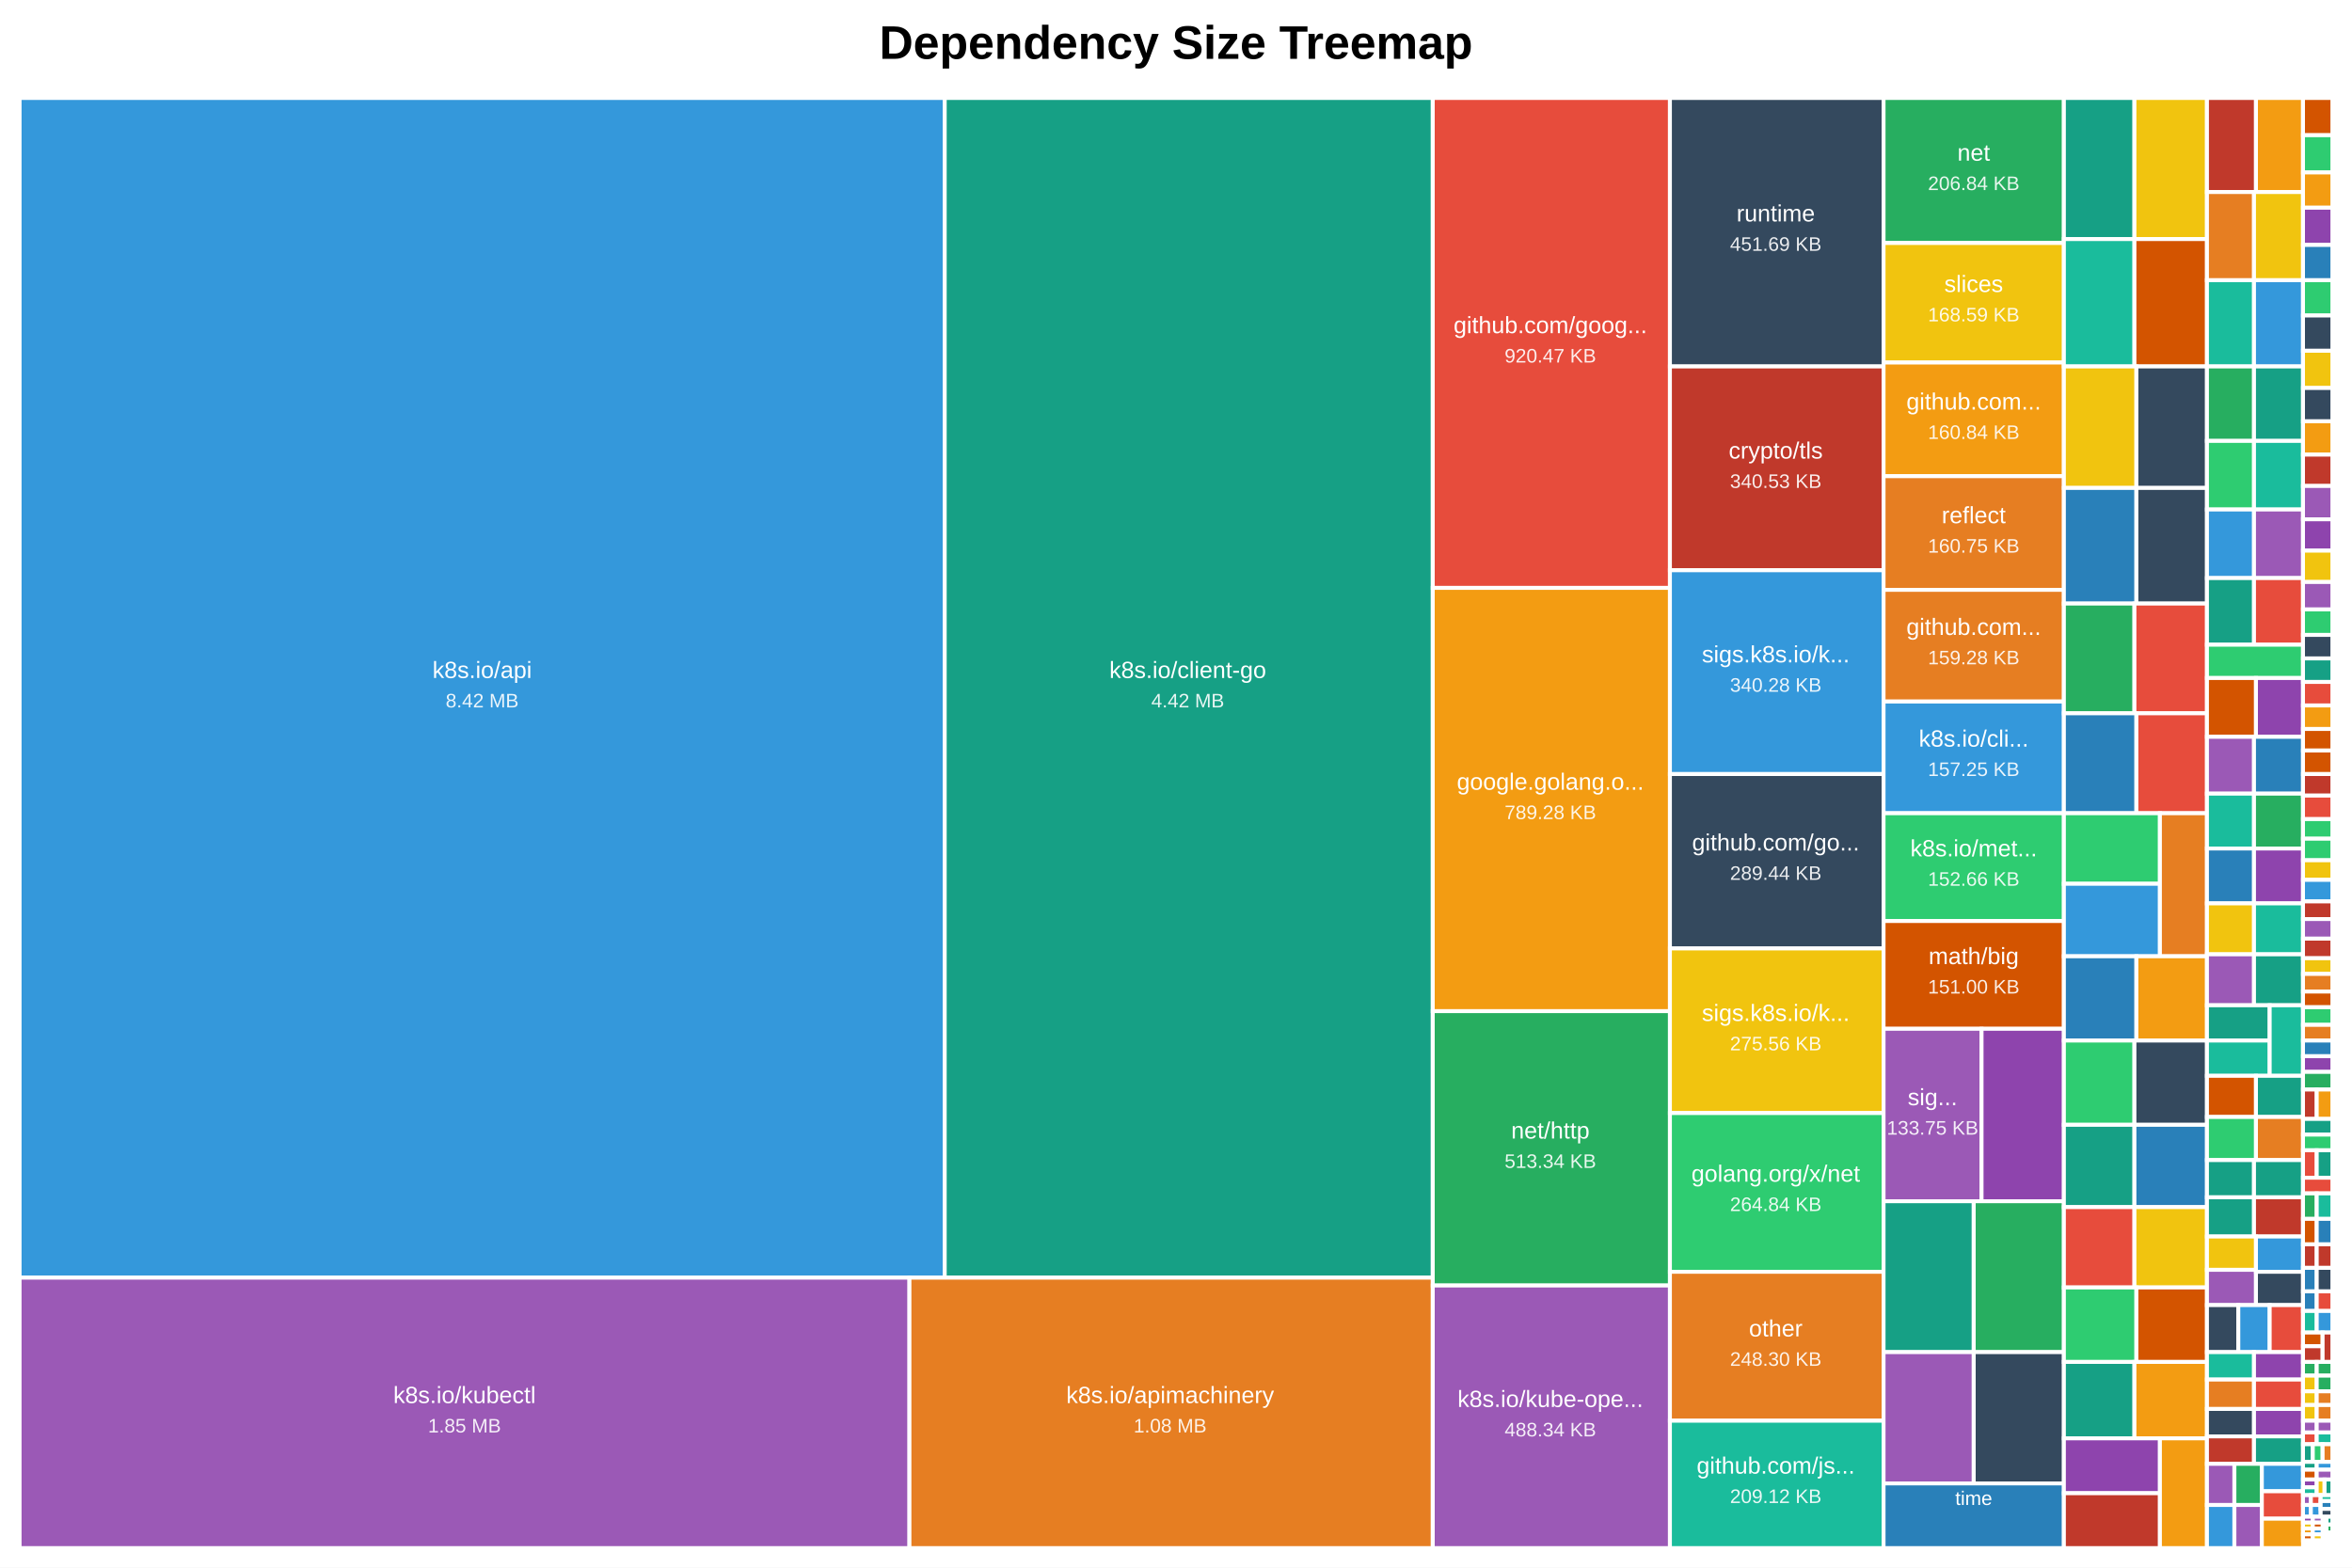
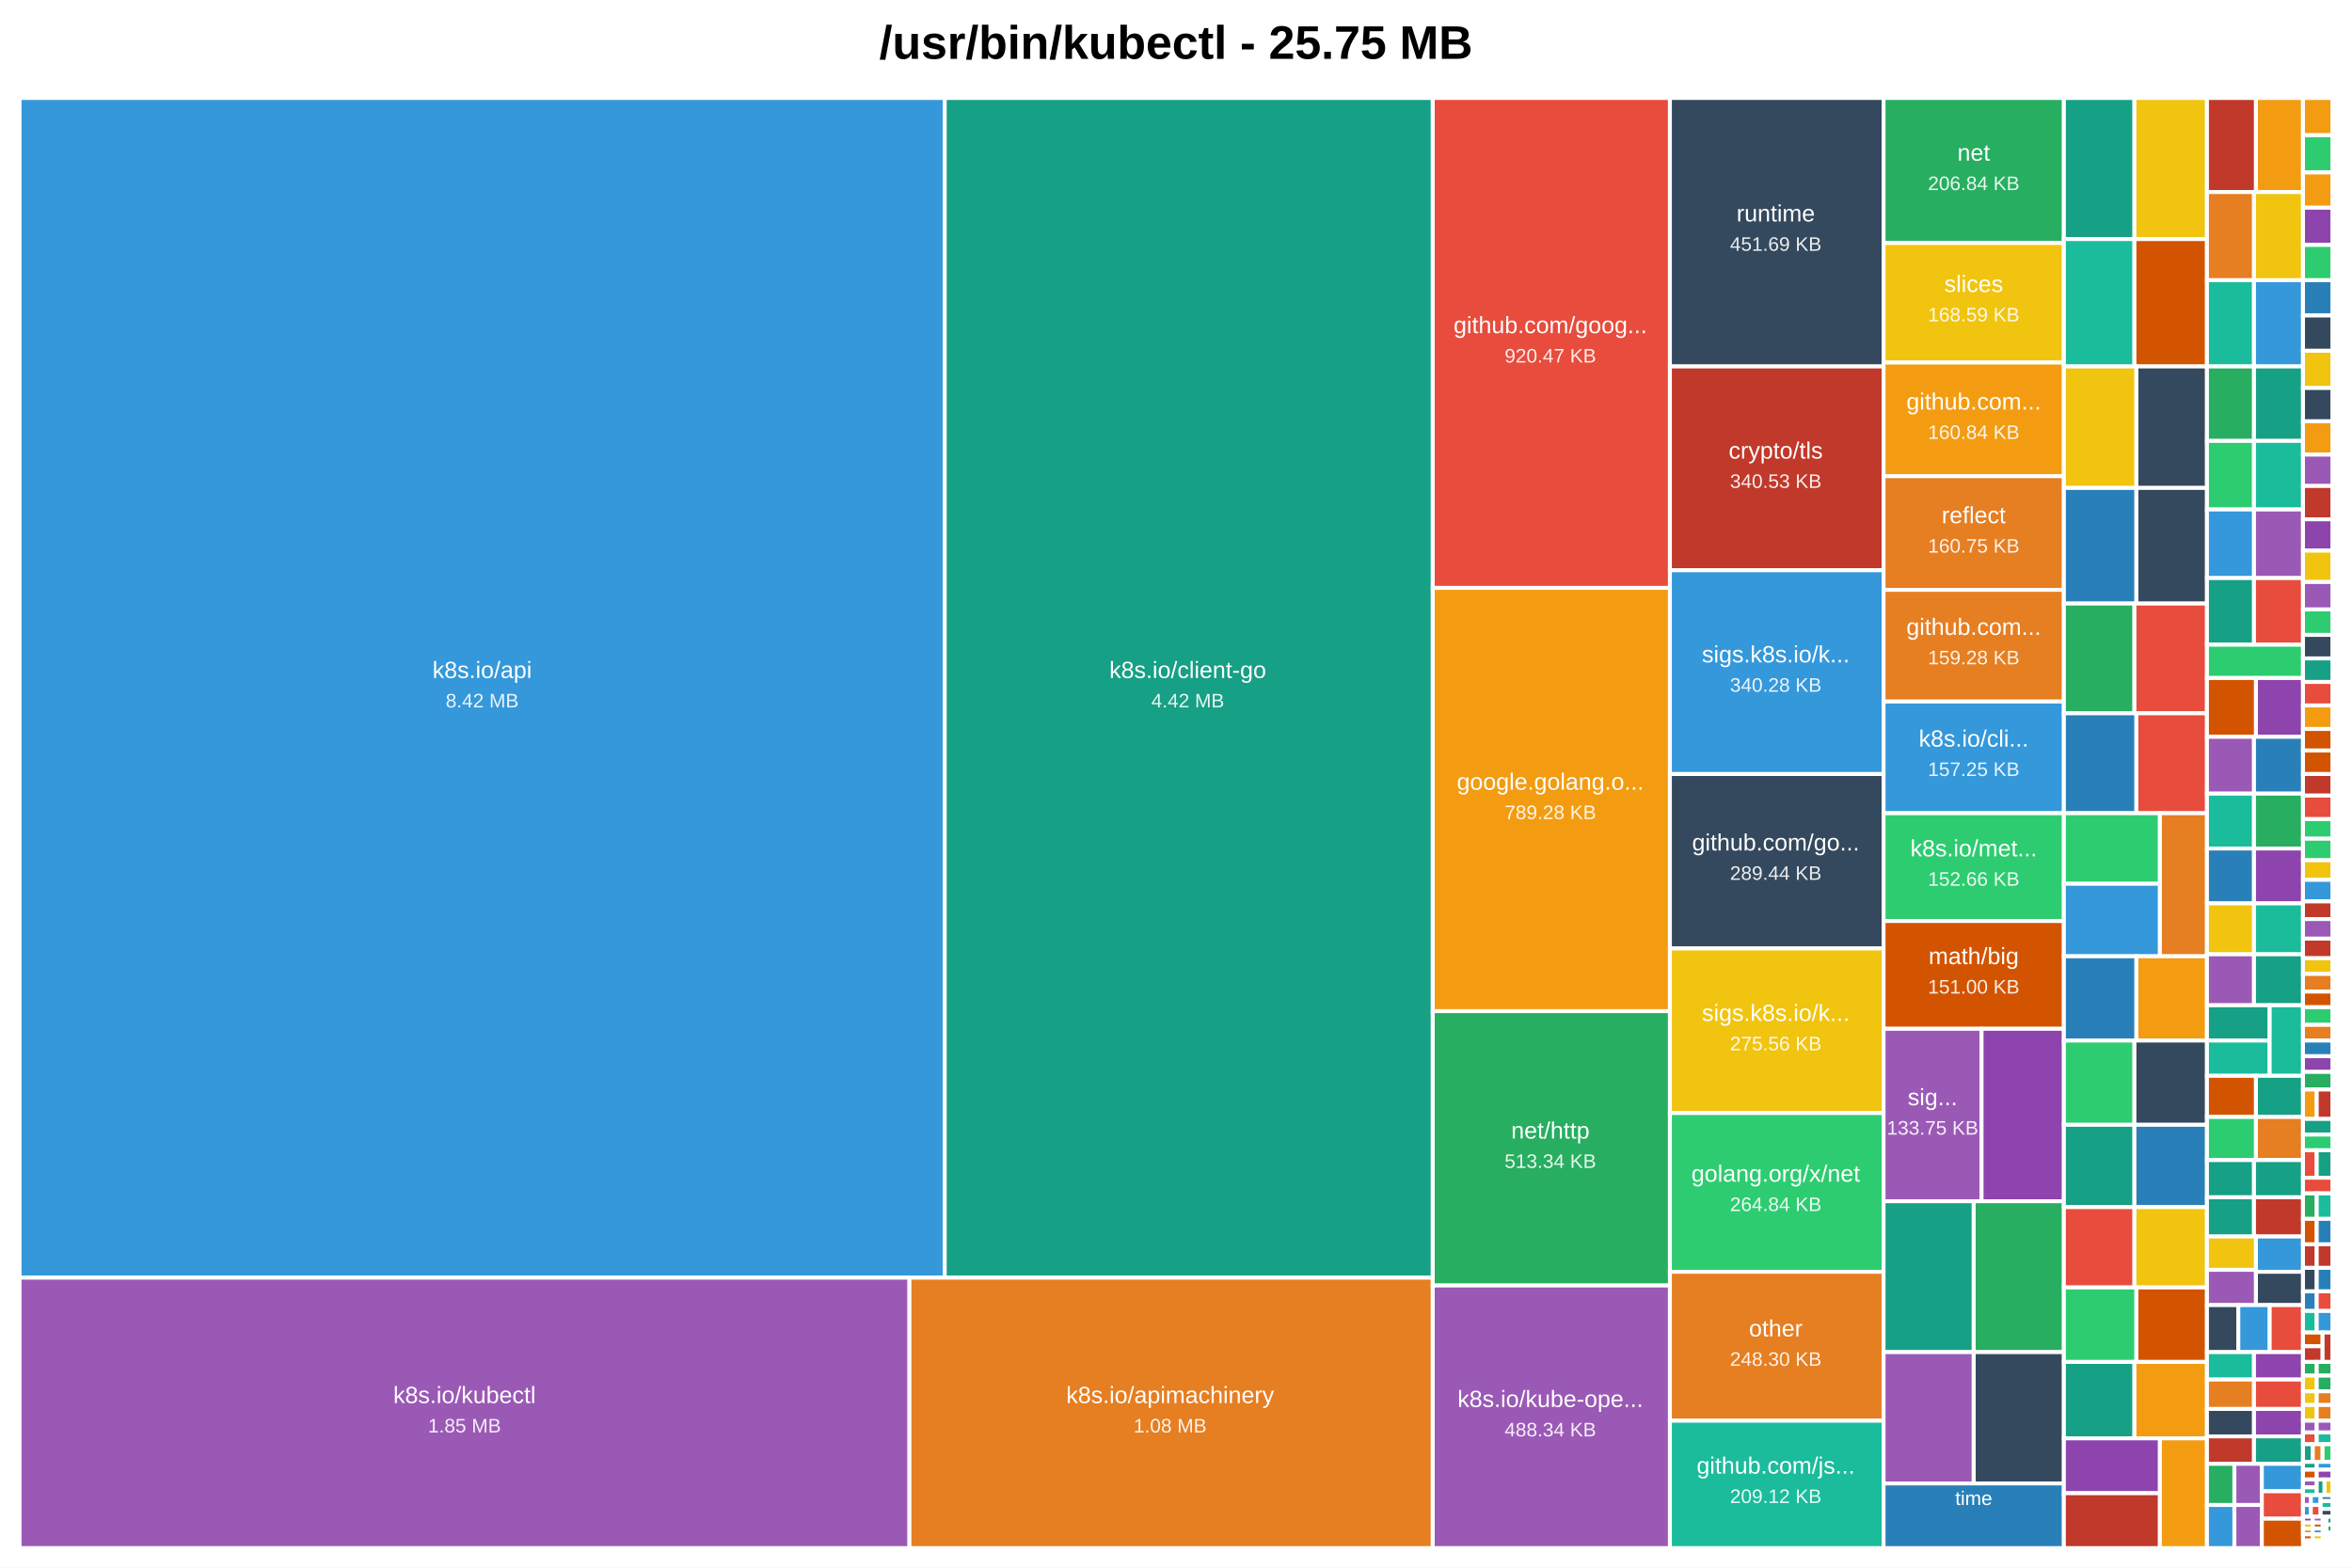
<svg xmlns="http://www.w3.org/2000/svg" width="1200" height="800">
  <rect x="0" y="0" width="1200" height="800" style="fill:white" />
-   <text x="600" y="30" style="text-anchor:middle;font-size:24px;font-family:Arial,sans-serif;font-weight:bold">Dependency Size Treemap</text>
+   <text x="600" y="30" style="text-anchor:middle;font-size:24px;font-family:Arial,sans-serif;font-weight:bold">/usr/bin/kubectl - 25.75 MB</text>
  <rect x="10" y="50" width="472" height="602" style="fill:#3498db;stroke:white;stroke-width:2" />
  <text x="246" y="346" style="text-anchor:middle;font-size:12px;font-family:Arial,sans-serif;fill:white">k8s.io/api</text>
  <text x="246" y="361" style="text-anchor:middle;font-size:10px;font-family:Arial,sans-serif;fill:white;opacity:0.9">8.42 MB</text>
  <rect x="482" y="50" width="249" height="602" style="fill:#16a085;stroke:white;stroke-width:2" />
  <text x="606" y="346" style="text-anchor:middle;font-size:12px;font-family:Arial,sans-serif;fill:white">k8s.io/client-go</text>
  <text x="606" y="361" style="text-anchor:middle;font-size:10px;font-family:Arial,sans-serif;fill:white;opacity:0.9">4.42 MB</text>
  <rect x="10" y="652" width="454" height="138" style="fill:#9b59b6;stroke:white;stroke-width:2" />
  <text x="237" y="716" style="text-anchor:middle;font-size:12px;font-family:Arial,sans-serif;fill:white">k8s.io/kubectl</text>
  <text x="237" y="731" style="text-anchor:middle;font-size:10px;font-family:Arial,sans-serif;fill:white;opacity:0.9">1.85 MB</text>
  <rect x="464" y="652" width="267" height="138" style="fill:#e67e22;stroke:white;stroke-width:2" />
  <text x="597" y="716" style="text-anchor:middle;font-size:12px;font-family:Arial,sans-serif;fill:white">k8s.io/apimachinery</text>
  <text x="597" y="731" style="text-anchor:middle;font-size:10px;font-family:Arial,sans-serif;fill:white;opacity:0.9">1.08 MB</text>
  <rect x="731" y="50" width="121" height="250" style="fill:#e74c3c;stroke:white;stroke-width:2" />
  <text x="791" y="170" style="text-anchor:middle;font-size:12px;font-family:Arial,sans-serif;fill:white">github.com/goog...</text>
  <text x="791" y="185" style="text-anchor:middle;font-size:10px;font-family:Arial,sans-serif;fill:white;opacity:0.9">920.47 KB</text>
  <rect x="731" y="300" width="121" height="216" style="fill:#f39c12;stroke:white;stroke-width:2" />
  <text x="791" y="403" style="text-anchor:middle;font-size:12px;font-family:Arial,sans-serif;fill:white">google.golang.o...</text>
  <text x="791" y="418" style="text-anchor:middle;font-size:10px;font-family:Arial,sans-serif;fill:white;opacity:0.9">789.28 KB</text>
  <rect x="731" y="516" width="121" height="140" style="fill:#27ae60;stroke:white;stroke-width:2" />
  <text x="791" y="581" style="text-anchor:middle;font-size:12px;font-family:Arial,sans-serif;fill:white">net/http</text>
  <text x="791" y="596" style="text-anchor:middle;font-size:10px;font-family:Arial,sans-serif;fill:white;opacity:0.9">513.34 KB</text>
  <rect x="731" y="656" width="121" height="134" style="fill:#9b59b6;stroke:white;stroke-width:2" />
  <text x="791" y="718" style="text-anchor:middle;font-size:12px;font-family:Arial,sans-serif;fill:white">k8s.io/kube-ope...</text>
  <text x="791" y="733" style="text-anchor:middle;font-size:10px;font-family:Arial,sans-serif;fill:white;opacity:0.9">488.34 KB</text>
  <rect x="852" y="50" width="109" height="137" style="fill:#34495e;stroke:white;stroke-width:2" />
  <text x="906" y="113" style="text-anchor:middle;font-size:12px;font-family:Arial,sans-serif;fill:white">runtime</text>
  <text x="906" y="128" style="text-anchor:middle;font-size:10px;font-family:Arial,sans-serif;fill:white;opacity:0.9">451.69 KB</text>
  <rect x="852" y="187" width="109" height="104" style="fill:#c0392b;stroke:white;stroke-width:2" />
  <text x="906" y="234" style="text-anchor:middle;font-size:12px;font-family:Arial,sans-serif;fill:white">crypto/tls</text>
  <text x="906" y="249" style="text-anchor:middle;font-size:10px;font-family:Arial,sans-serif;fill:white;opacity:0.9">340.53 KB</text>
  <rect x="852" y="291" width="109" height="104" style="fill:#3498db;stroke:white;stroke-width:2" />
  <text x="906" y="338" style="text-anchor:middle;font-size:12px;font-family:Arial,sans-serif;fill:white">sigs.k8s.io/k...</text>
  <text x="906" y="353" style="text-anchor:middle;font-size:10px;font-family:Arial,sans-serif;fill:white;opacity:0.9">340.28 KB</text>
  <rect x="852" y="395" width="109" height="89" style="fill:#34495e;stroke:white;stroke-width:2" />
  <text x="906" y="434" style="text-anchor:middle;font-size:12px;font-family:Arial,sans-serif;fill:white">github.com/go...</text>
  <text x="906" y="449" style="text-anchor:middle;font-size:10px;font-family:Arial,sans-serif;fill:white;opacity:0.9">289.44 KB</text>
  <rect x="852" y="484" width="109" height="84" style="fill:#f1c40f;stroke:white;stroke-width:2" />
  <text x="906" y="521" style="text-anchor:middle;font-size:12px;font-family:Arial,sans-serif;fill:white">sigs.k8s.io/k...</text>
  <text x="906" y="536" style="text-anchor:middle;font-size:10px;font-family:Arial,sans-serif;fill:white;opacity:0.9">275.56 KB</text>
  <rect x="852" y="568" width="109" height="81" style="fill:#2ecc71;stroke:white;stroke-width:2" />
  <text x="906" y="603" style="text-anchor:middle;font-size:12px;font-family:Arial,sans-serif;fill:white">golang.org/x/net</text>
  <text x="906" y="618" style="text-anchor:middle;font-size:10px;font-family:Arial,sans-serif;fill:white;opacity:0.9">264.84 KB</text>
  <rect x="852" y="649" width="109" height="76" style="fill:#e67e22;stroke:white;stroke-width:2" />
  <text x="906" y="682" style="text-anchor:middle;font-size:12px;font-family:Arial,sans-serif;fill:white">other</text>
  <text x="906" y="697" style="text-anchor:middle;font-size:10px;font-family:Arial,sans-serif;fill:white;opacity:0.9">248.30 KB</text>
  <rect x="852" y="725" width="109" height="65" style="fill:#1abc9c;stroke:white;stroke-width:2" />
  <text x="906" y="752" style="text-anchor:middle;font-size:12px;font-family:Arial,sans-serif;fill:white">github.com/js...</text>
  <text x="906" y="767" style="text-anchor:middle;font-size:10px;font-family:Arial,sans-serif;fill:white;opacity:0.9">209.12 KB</text>
  <rect x="961" y="50" width="92" height="74" style="fill:#27ae60;stroke:white;stroke-width:2" />
  <text x="1007" y="82" style="text-anchor:middle;font-size:12px;font-family:Arial,sans-serif;fill:white">net</text>
  <text x="1007" y="97" style="text-anchor:middle;font-size:10px;font-family:Arial,sans-serif;fill:white;opacity:0.9">206.84 KB</text>
  <rect x="961" y="124" width="92" height="61" style="fill:#f1c40f;stroke:white;stroke-width:2" />
  <text x="1007" y="149" style="text-anchor:middle;font-size:12px;font-family:Arial,sans-serif;fill:white">slices</text>
  <text x="1007" y="164" style="text-anchor:middle;font-size:10px;font-family:Arial,sans-serif;fill:white;opacity:0.9">168.59 KB</text>
  <rect x="961" y="185" width="92" height="58" style="fill:#f39c12;stroke:white;stroke-width:2" />
  <text x="1007" y="209" style="text-anchor:middle;font-size:12px;font-family:Arial,sans-serif;fill:white">github.com...</text>
  <text x="1007" y="224" style="text-anchor:middle;font-size:10px;font-family:Arial,sans-serif;fill:white;opacity:0.9">160.84 KB</text>
  <rect x="961" y="243" width="92" height="58" style="fill:#e67e22;stroke:white;stroke-width:2" />
  <text x="1007" y="267" style="text-anchor:middle;font-size:12px;font-family:Arial,sans-serif;fill:white">reflect</text>
  <text x="1007" y="282" style="text-anchor:middle;font-size:10px;font-family:Arial,sans-serif;fill:white;opacity:0.9">160.75 KB</text>
  <rect x="961" y="301" width="92" height="57" style="fill:#e67e22;stroke:white;stroke-width:2" />
  <text x="1007" y="324" style="text-anchor:middle;font-size:12px;font-family:Arial,sans-serif;fill:white">github.com...</text>
  <text x="1007" y="339" style="text-anchor:middle;font-size:10px;font-family:Arial,sans-serif;fill:white;opacity:0.9">159.28 KB</text>
  <rect x="961" y="358" width="92" height="57" style="fill:#3498db;stroke:white;stroke-width:2" />
  <text x="1007" y="381" style="text-anchor:middle;font-size:12px;font-family:Arial,sans-serif;fill:white">k8s.io/cli...</text>
  <text x="1007" y="396" style="text-anchor:middle;font-size:10px;font-family:Arial,sans-serif;fill:white;opacity:0.9">157.25 KB</text>
  <rect x="961" y="415" width="92" height="55" style="fill:#2ecc71;stroke:white;stroke-width:2" />
  <text x="1007" y="437" style="text-anchor:middle;font-size:12px;font-family:Arial,sans-serif;fill:white">k8s.io/met...</text>
  <text x="1007" y="452" style="text-anchor:middle;font-size:10px;font-family:Arial,sans-serif;fill:white;opacity:0.9">152.66 KB</text>
  <rect x="961" y="470" width="92" height="55" style="fill:#d35400;stroke:white;stroke-width:2" />
  <text x="1007" y="492" style="text-anchor:middle;font-size:12px;font-family:Arial,sans-serif;fill:white">math/big</text>
  <text x="1007" y="507" style="text-anchor:middle;font-size:10px;font-family:Arial,sans-serif;fill:white;opacity:0.9">151.00 KB</text>
  <rect x="961" y="525" width="50" height="88" style="fill:#9b59b6;stroke:white;stroke-width:2" />
  <text x="986" y="564" style="text-anchor:middle;font-size:12px;font-family:Arial,sans-serif;fill:white">sig...</text>
  <text x="986" y="579" style="text-anchor:middle;font-size:10px;font-family:Arial,sans-serif;fill:white;opacity:0.9">133.75 KB</text>
  <rect x="1011" y="525" width="42" height="88" style="fill:#8e44ad;stroke:white;stroke-width:2" />
  <rect x="961" y="613" width="46" height="77" style="fill:#16a085;stroke:white;stroke-width:2" />
  <rect x="1007" y="613" width="46" height="77" style="fill:#27ae60;stroke:white;stroke-width:2" />
  <rect x="961" y="690" width="46" height="67" style="fill:#9b59b6;stroke:white;stroke-width:2" />
  <rect x="1007" y="690" width="46" height="67" style="fill:#34495e;stroke:white;stroke-width:2" />
  <rect x="961" y="757" width="92" height="33" style="fill:#2980b9;stroke:white;stroke-width:2" />
  <text x="1007" y="768" style="text-anchor:middle;font-size:10px;font-family:Arial,sans-serif;fill:white">time</text>
  <rect x="1053" y="50" width="36" height="72" style="fill:#16a085;stroke:white;stroke-width:2" />
  <rect x="1089" y="50" width="37" height="72" style="fill:#f1c40f;stroke:white;stroke-width:2" />
  <rect x="1053" y="122" width="36" height="65" style="fill:#1abc9c;stroke:white;stroke-width:2" />
  <rect x="1089" y="122" width="37" height="65" style="fill:#d35400;stroke:white;stroke-width:2" />
  <rect x="1053" y="187" width="37" height="62" style="fill:#f1c40f;stroke:white;stroke-width:2" />
  <rect x="1090" y="187" width="36" height="62" style="fill:#34495e;stroke:white;stroke-width:2" />
  <rect x="1053" y="249" width="37" height="59" style="fill:#2980b9;stroke:white;stroke-width:2" />
  <rect x="1090" y="249" width="36" height="59" style="fill:#34495e;stroke:white;stroke-width:2" />
  <rect x="1053" y="308" width="36" height="56" style="fill:#27ae60;stroke:white;stroke-width:2" />
  <rect x="1089" y="308" width="37" height="56" style="fill:#e74c3c;stroke:white;stroke-width:2" />
  <rect x="1053" y="364" width="37" height="51" style="fill:#2980b9;stroke:white;stroke-width:2" />
  <rect x="1090" y="364" width="36" height="51" style="fill:#e74c3c;stroke:white;stroke-width:2" />
  <rect x="1053" y="415" width="49" height="36" style="fill:#2ecc71;stroke:white;stroke-width:2" />
  <rect x="1053" y="451" width="49" height="37" style="fill:#3498db;stroke:white;stroke-width:2" />
  <rect x="1102" y="415" width="24" height="73" style="fill:#e67e22;stroke:white;stroke-width:2" />
  <rect x="1053" y="488" width="37" height="43" style="fill:#2980b9;stroke:white;stroke-width:2" />
  <rect x="1090" y="488" width="36" height="43" style="fill:#f39c12;stroke:white;stroke-width:2" />
  <rect x="1053" y="531" width="36" height="43" style="fill:#2ecc71;stroke:white;stroke-width:2" />
  <rect x="1089" y="531" width="37" height="43" style="fill:#34495e;stroke:white;stroke-width:2" />
  <rect x="1053" y="574" width="36" height="42" style="fill:#16a085;stroke:white;stroke-width:2" />
  <rect x="1089" y="574" width="37" height="42" style="fill:#2980b9;stroke:white;stroke-width:2" />
  <rect x="1053" y="616" width="36" height="41" style="fill:#e74c3c;stroke:white;stroke-width:2" />
  <rect x="1089" y="616" width="37" height="41" style="fill:#f1c40f;stroke:white;stroke-width:2" />
  <rect x="1053" y="657" width="37" height="38" style="fill:#2ecc71;stroke:white;stroke-width:2" />
  <rect x="1090" y="657" width="36" height="38" style="fill:#d35400;stroke:white;stroke-width:2" />
  <rect x="1053" y="695" width="36" height="39" style="fill:#16a085;stroke:white;stroke-width:2" />
  <rect x="1089" y="695" width="37" height="39" style="fill:#f39c12;stroke:white;stroke-width:2" />
  <rect x="1053" y="734" width="49" height="28" style="fill:#8e44ad;stroke:white;stroke-width:2" />
  <rect x="1053" y="762" width="49" height="28" style="fill:#c0392b;stroke:white;stroke-width:2" />
  <rect x="1102" y="734" width="24" height="56" style="fill:#f39c12;stroke:white;stroke-width:2" />
  <rect x="1126" y="50" width="25" height="48" style="fill:#c0392b;stroke:white;stroke-width:2" />
  <rect x="1151" y="50" width="24" height="48" style="fill:#f39c12;stroke:white;stroke-width:2" />
  <rect x="1126" y="98" width="24" height="45" style="fill:#e67e22;stroke:white;stroke-width:2" />
  <rect x="1150" y="98" width="25" height="45" style="fill:#f1c40f;stroke:white;stroke-width:2" />
  <rect x="1126" y="143" width="24" height="44" style="fill:#1abc9c;stroke:white;stroke-width:2" />
  <rect x="1150" y="143" width="25" height="44" style="fill:#3498db;stroke:white;stroke-width:2" />
  <rect x="1126" y="187" width="24" height="38" style="fill:#27ae60;stroke:white;stroke-width:2" />
  <rect x="1150" y="187" width="25" height="38" style="fill:#16a085;stroke:white;stroke-width:2" />
  <rect x="1126" y="225" width="24" height="35" style="fill:#2ecc71;stroke:white;stroke-width:2" />
  <rect x="1150" y="225" width="25" height="35" style="fill:#1abc9c;stroke:white;stroke-width:2" />
  <rect x="1126" y="260" width="24" height="35" style="fill:#3498db;stroke:white;stroke-width:2" />
  <rect x="1150" y="260" width="25" height="35" style="fill:#9b59b6;stroke:white;stroke-width:2" />
  <rect x="1126" y="295" width="24" height="34" style="fill:#16a085;stroke:white;stroke-width:2" />
  <rect x="1150" y="295" width="25" height="34" style="fill:#e74c3c;stroke:white;stroke-width:2" />
  <rect x="1126" y="329" width="49" height="17" style="fill:#2ecc71;stroke:white;stroke-width:2" />
  <rect x="1126" y="346" width="25" height="30" style="fill:#d35400;stroke:white;stroke-width:2" />
  <rect x="1151" y="346" width="24" height="30" style="fill:#8e44ad;stroke:white;stroke-width:2" />
  <rect x="1126" y="376" width="24" height="29" style="fill:#9b59b6;stroke:white;stroke-width:2" />
  <rect x="1150" y="376" width="25" height="29" style="fill:#2980b9;stroke:white;stroke-width:2" />
  <rect x="1126" y="405" width="24" height="28" style="fill:#1abc9c;stroke:white;stroke-width:2" />
  <rect x="1150" y="405" width="25" height="28" style="fill:#27ae60;stroke:white;stroke-width:2" />
  <rect x="1126" y="433" width="24" height="28" style="fill:#2980b9;stroke:white;stroke-width:2" />
  <rect x="1150" y="433" width="25" height="28" style="fill:#8e44ad;stroke:white;stroke-width:2" />
  <rect x="1126" y="461" width="24" height="26" style="fill:#f1c40f;stroke:white;stroke-width:2" />
  <rect x="1150" y="461" width="25" height="26" style="fill:#1abc9c;stroke:white;stroke-width:2" />
  <rect x="1126" y="487" width="24" height="26" style="fill:#9b59b6;stroke:white;stroke-width:2" />
  <rect x="1150" y="487" width="25" height="26" style="fill:#16a085;stroke:white;stroke-width:2" />
  <rect x="1126" y="513" width="32" height="18" style="fill:#16a085;stroke:white;stroke-width:2" />
  <rect x="1126" y="531" width="32" height="18" style="fill:#1abc9c;stroke:white;stroke-width:2" />
  <rect x="1158" y="513" width="17" height="36" style="fill:#1abc9c;stroke:white;stroke-width:2" />
  <rect x="1126" y="549" width="25" height="21" style="fill:#d35400;stroke:white;stroke-width:2" />
  <rect x="1126" y="570" width="25" height="22" style="fill:#2ecc71;stroke:white;stroke-width:2" />
  <rect x="1151" y="549" width="24" height="21" style="fill:#16a085;stroke:white;stroke-width:2" />
  <rect x="1151" y="570" width="24" height="22" style="fill:#e67e22;stroke:white;stroke-width:2" />
  <rect x="1126" y="592" width="24" height="19" style="fill:#16a085;stroke:white;stroke-width:2" />
  <rect x="1126" y="611" width="24" height="20" style="fill:#16a085;stroke:white;stroke-width:2" />
  <rect x="1150" y="592" width="25" height="19" style="fill:#16a085;stroke:white;stroke-width:2" />
  <rect x="1150" y="611" width="25" height="20" style="fill:#c0392b;stroke:white;stroke-width:2" />
  <rect x="1126" y="631" width="25" height="17" style="fill:#f1c40f;stroke:white;stroke-width:2" />
  <rect x="1126" y="648" width="25" height="18" style="fill:#9b59b6;stroke:white;stroke-width:2" />
  <rect x="1151" y="631" width="24" height="18" style="fill:#3498db;stroke:white;stroke-width:2" />
  <rect x="1151" y="649" width="24" height="17" style="fill:#34495e;stroke:white;stroke-width:2" />
  <rect x="1126" y="666" width="16" height="24" style="fill:#34495e;stroke:white;stroke-width:2" />
  <rect x="1142" y="666" width="16" height="24" style="fill:#3498db;stroke:white;stroke-width:2" />
  <rect x="1158" y="666" width="17" height="24" style="fill:#e74c3c;stroke:white;stroke-width:2" />
  <rect x="1126" y="690" width="24" height="14" style="fill:#1abc9c;stroke:white;stroke-width:2" />
  <rect x="1126" y="704" width="24" height="15" style="fill:#e67e22;stroke:white;stroke-width:2" />
  <rect x="1150" y="690" width="25" height="14" style="fill:#8e44ad;stroke:white;stroke-width:2" />
  <rect x="1150" y="704" width="25" height="15" style="fill:#e74c3c;stroke:white;stroke-width:2" />
  <rect x="1126" y="719" width="24" height="14" style="fill:#34495e;stroke:white;stroke-width:2" />
  <rect x="1126" y="733" width="24" height="14" style="fill:#c0392b;stroke:white;stroke-width:2" />
  <rect x="1150" y="719" width="25" height="14" style="fill:#8e44ad;stroke:white;stroke-width:2" />
  <rect x="1150" y="733" width="25" height="14" style="fill:#16a085;stroke:white;stroke-width:2" />
-   <rect x="1126" y="747" width="14" height="21" style="fill:#9b59b6;stroke:white;stroke-width:2" />
-   <rect x="1140" y="747" width="14" height="21" style="fill:#27ae60;stroke:white;stroke-width:2" />
+   <rect x="1126" y="747" width="14" height="21" style="fill:#27ae60;stroke:white;stroke-width:2" />
+   <rect x="1140" y="747" width="14" height="21" style="fill:#9b59b6;stroke:white;stroke-width:2" />
  <rect x="1126" y="768" width="14" height="22" style="fill:#3498db;stroke:white;stroke-width:2" />
  <rect x="1140" y="768" width="14" height="22" style="fill:#9b59b6;stroke:white;stroke-width:2" />
  <rect x="1154" y="747" width="21" height="14" style="fill:#3498db;stroke:white;stroke-width:2" />
  <rect x="1154" y="761" width="21" height="14" style="fill:#e74c3c;stroke:white;stroke-width:2" />
-   <rect x="1154" y="775" width="21" height="15" style="fill:#f39c12;stroke:white;stroke-width:2" />
-   <rect x="1175" y="50" width="15" height="19" style="fill:#d35400;stroke:white;stroke-width:2" />
+   <rect x="1154" y="775" width="21" height="15" style="fill:#d35400;stroke:white;stroke-width:2" />
+   <rect x="1175" y="50" width="15" height="19" style="fill:#f39c12;stroke:white;stroke-width:2" />
  <rect x="1175" y="69" width="15" height="19" style="fill:#2ecc71;stroke:white;stroke-width:2" />
  <rect x="1175" y="88" width="15" height="18" style="fill:#f39c12;stroke:white;stroke-width:2" />
  <rect x="1175" y="106" width="15" height="19" style="fill:#8e44ad;stroke:white;stroke-width:2" />
-   <rect x="1175" y="125" width="15" height="18" style="fill:#2980b9;stroke:white;stroke-width:2" />
-   <rect x="1175" y="143" width="15" height="18" style="fill:#2ecc71;stroke:white;stroke-width:2" />
+   <rect x="1175" y="125" width="15" height="18" style="fill:#2ecc71;stroke:white;stroke-width:2" />
+   <rect x="1175" y="143" width="15" height="18" style="fill:#2980b9;stroke:white;stroke-width:2" />
  <rect x="1175" y="161" width="15" height="18" style="fill:#34495e;stroke:white;stroke-width:2" />
  <rect x="1175" y="179" width="15" height="19" style="fill:#f1c40f;stroke:white;stroke-width:2" />
  <rect x="1175" y="198" width="15" height="17" style="fill:#34495e;stroke:white;stroke-width:2" />
  <rect x="1175" y="215" width="15" height="17" style="fill:#f39c12;stroke:white;stroke-width:2" />
-   <rect x="1175" y="232" width="15" height="16" style="fill:#c0392b;stroke:white;stroke-width:2" />
-   <rect x="1175" y="248" width="15" height="17" style="fill:#9b59b6;stroke:white;stroke-width:2" />
+   <rect x="1175" y="232" width="15" height="16" style="fill:#9b59b6;stroke:white;stroke-width:2" />
+   <rect x="1175" y="248" width="15" height="17" style="fill:#c0392b;stroke:white;stroke-width:2" />
  <rect x="1175" y="265" width="15" height="16" style="fill:#8e44ad;stroke:white;stroke-width:2" />
  <rect x="1175" y="281" width="15" height="16" style="fill:#f1c40f;stroke:white;stroke-width:2" />
  <rect x="1175" y="297" width="15" height="14" style="fill:#9b59b6;stroke:white;stroke-width:2" />
  <rect x="1175" y="311" width="15" height="13" style="fill:#2ecc71;stroke:white;stroke-width:2" />
  <rect x="1175" y="324" width="15" height="12" style="fill:#34495e;stroke:white;stroke-width:2" />
  <rect x="1175" y="336" width="15" height="12" style="fill:#16a085;stroke:white;stroke-width:2" />
  <rect x="1175" y="348" width="15" height="12" style="fill:#e74c3c;stroke:white;stroke-width:2" />
  <rect x="1175" y="360" width="15" height="12" style="fill:#f39c12;stroke:white;stroke-width:2" />
  <rect x="1175" y="372" width="15" height="11" style="fill:#d35400;stroke:white;stroke-width:2" />
  <rect x="1175" y="383" width="15" height="12" style="fill:#d35400;stroke:white;stroke-width:2" />
  <rect x="1175" y="395" width="15" height="11" style="fill:#c0392b;stroke:white;stroke-width:2" />
  <rect x="1175" y="406" width="15" height="12" style="fill:#e74c3c;stroke:white;stroke-width:2" />
  <rect x="1175" y="418" width="15" height="10" style="fill:#2ecc71;stroke:white;stroke-width:2" />
  <rect x="1175" y="428" width="15" height="11" style="fill:#2ecc71;stroke:white;stroke-width:2" />
  <rect x="1175" y="439" width="15" height="10" style="fill:#f1c40f;stroke:white;stroke-width:2" />
  <rect x="1175" y="449" width="15" height="11" style="fill:#3498db;stroke:white;stroke-width:2" />
  <rect x="1175" y="460" width="15" height="9" style="fill:#c0392b;stroke:white;stroke-width:2" />
  <rect x="1175" y="469" width="15" height="10" style="fill:#9b59b6;stroke:white;stroke-width:2" />
  <rect x="1175" y="479" width="15" height="10" style="fill:#c0392b;stroke:white;stroke-width:2" />
  <rect x="1175" y="489" width="15" height="8" style="fill:#f1c40f;stroke:white;stroke-width:2" />
  <rect x="1175" y="497" width="15" height="9" style="fill:#e67e22;stroke:white;stroke-width:2" />
  <rect x="1175" y="506" width="15" height="8" style="fill:#d35400;stroke:white;stroke-width:2" />
  <rect x="1175" y="514" width="15" height="9" style="fill:#2ecc71;stroke:white;stroke-width:2" />
  <rect x="1175" y="523" width="15" height="8" style="fill:#e67e22;stroke:white;stroke-width:2" />
  <rect x="1175" y="531" width="15" height="8" style="fill:#2980b9;stroke:white;stroke-width:2" />
  <rect x="1175" y="539" width="15" height="8" style="fill:#8e44ad;stroke:white;stroke-width:2" />
  <rect x="1175" y="547" width="15" height="9" style="fill:#27ae60;stroke:white;stroke-width:2" />
-   <rect x="1175" y="556" width="7" height="15" style="fill:#c0392b;stroke:white;stroke-width:2" />
-   <rect x="1182" y="556" width="8" height="15" style="fill:#f39c12;stroke:white;stroke-width:2" />
+   <rect x="1175" y="556" width="7" height="15" style="fill:#f39c12;stroke:white;stroke-width:2" />
+   <rect x="1182" y="556" width="8" height="15" style="fill:#c0392b;stroke:white;stroke-width:2" />
  <rect x="1175" y="571" width="15" height="8" style="fill:#16a085;stroke:white;stroke-width:2" />
  <rect x="1175" y="579" width="15" height="8" style="fill:#2ecc71;stroke:white;stroke-width:2" />
  <rect x="1175" y="587" width="7" height="14" style="fill:#e74c3c;stroke:white;stroke-width:2" />
  <rect x="1182" y="587" width="8" height="14" style="fill:#16a085;stroke:white;stroke-width:2" />
  <rect x="1175" y="601" width="15" height="8" style="fill:#e74c3c;stroke:white;stroke-width:2" />
  <rect x="1175" y="609" width="7" height="13" style="fill:#27ae60;stroke:white;stroke-width:2" />
  <rect x="1182" y="609" width="8" height="13" style="fill:#1abc9c;stroke:white;stroke-width:2" />
  <rect x="1175" y="622" width="7" height="13" style="fill:#d35400;stroke:white;stroke-width:2" />
  <rect x="1182" y="622" width="8" height="13" style="fill:#2980b9;stroke:white;stroke-width:2" />
  <rect x="1175" y="635" width="7" height="12" style="fill:#c0392b;stroke:white;stroke-width:2" />
  <rect x="1182" y="635" width="8" height="12" style="fill:#c0392b;stroke:white;stroke-width:2" />
-   <rect x="1175" y="647" width="7" height="12" style="fill:#2980b9;stroke:white;stroke-width:2" />
-   <rect x="1182" y="647" width="8" height="12" style="fill:#34495e;stroke:white;stroke-width:2" />
+   <rect x="1175" y="647" width="7" height="12" style="fill:#34495e;stroke:white;stroke-width:2" />
+   <rect x="1182" y="647" width="8" height="12" style="fill:#2980b9;stroke:white;stroke-width:2" />
  <rect x="1175" y="659" width="7" height="10" style="fill:#2980b9;stroke:white;stroke-width:2" />
  <rect x="1182" y="659" width="8" height="10" style="fill:#e74c3c;stroke:white;stroke-width:2" />
  <rect x="1175" y="669" width="7" height="11" style="fill:#1abc9c;stroke:white;stroke-width:2" />
  <rect x="1182" y="669" width="8" height="11" style="fill:#3498db;stroke:white;stroke-width:2" />
  <rect x="1175" y="680" width="10" height="7" style="fill:#d35400;stroke:white;stroke-width:2" />
  <rect x="1175" y="687" width="10" height="8" style="fill:#c0392b;stroke:white;stroke-width:2" />
  <rect x="1185" y="680" width="5" height="15" style="fill:#c0392b;stroke:white;stroke-width:2" />
  <rect x="1175" y="695" width="7" height="7" style="fill:#27ae60;stroke:white;stroke-width:2" />
  <rect x="1175" y="702" width="7" height="8" style="fill:#f1c40f;stroke:white;stroke-width:2" />
  <rect x="1182" y="695" width="8" height="7" style="fill:#27ae60;stroke:white;stroke-width:2" />
  <rect x="1182" y="702" width="8" height="8" style="fill:#27ae60;stroke:white;stroke-width:2" />
  <rect x="1175" y="710" width="7" height="7" style="fill:#f1c40f;stroke:white;stroke-width:2" />
  <rect x="1175" y="717" width="7" height="8" style="fill:#f1c40f;stroke:white;stroke-width:2" />
  <rect x="1182" y="710" width="8" height="7" style="fill:#e67e22;stroke:white;stroke-width:2" />
  <rect x="1182" y="717" width="8" height="8" style="fill:#e67e22;stroke:white;stroke-width:2" />
  <rect x="1175" y="725" width="7" height="6" style="fill:#9b59b6;stroke:white;stroke-width:2" />
  <rect x="1175" y="731" width="7" height="6" style="fill:#e74c3c;stroke:white;stroke-width:2" />
  <rect x="1182" y="725" width="8" height="6" style="fill:#9b59b6;stroke:white;stroke-width:2" />
  <rect x="1182" y="731" width="8" height="6" style="fill:#1abc9c;stroke:white;stroke-width:2" />
  <rect x="1175" y="737" width="5" height="9" style="fill:#16a085;stroke:white;stroke-width:2" />
-   <rect x="1180" y="737" width="5" height="9" style="fill:#2ecc71;stroke:white;stroke-width:2" />
-   <rect x="1185" y="737" width="5" height="9" style="fill:#e67e22;stroke:white;stroke-width:2" />
+   <rect x="1180" y="737" width="5" height="9" style="fill:#e67e22;stroke:white;stroke-width:2" />
+   <rect x="1185" y="737" width="5" height="9" style="fill:#2ecc71;stroke:white;stroke-width:2" />
  <rect x="1175" y="746" width="7" height="4" style="fill:#16a085;stroke:white;stroke-width:2" />
  <rect x="1175" y="750" width="7" height="5" style="fill:#d35400;stroke:white;stroke-width:2" />
  <rect x="1182" y="746" width="8" height="4" style="fill:#3498db;stroke:white;stroke-width:2" />
-   <rect x="1182" y="750" width="8" height="5" style="fill:#9b59b6;stroke:white;stroke-width:2" />
-   <rect x="1175" y="755" width="7" height="4" style="fill:#8e44ad;stroke:white;stroke-width:2" />
+   <rect x="1182" y="750" width="8" height="5" style="fill:#8e44ad;stroke:white;stroke-width:2" />
+   <rect x="1175" y="755" width="7" height="4" style="fill:#9b59b6;stroke:white;stroke-width:2" />
  <rect x="1175" y="759" width="7" height="4" style="fill:#1abc9c;stroke:white;stroke-width:2" />
-   <rect x="1182" y="755" width="4" height="8" style="fill:#f1c40f;stroke:white;stroke-width:2" />
-   <rect x="1186" y="755" width="4" height="8" style="fill:#16a085;stroke:white;stroke-width:2" />
+   <rect x="1182" y="755" width="4" height="8" style="fill:#16a085;stroke:white;stroke-width:2" />
+   <rect x="1186" y="755" width="4" height="8" style="fill:#f1c40f;stroke:white;stroke-width:2" />
  <rect x="1175" y="763" width="4" height="5" style="fill:#9b59b6;stroke:white;stroke-width:2" />
-   <rect x="1179" y="763" width="5" height="5" style="fill:#e74c3c;stroke:white;stroke-width:2" />
+   <rect x="1179" y="763" width="5" height="5" style="fill:#3498db;stroke:white;stroke-width:2" />
  <rect x="1175" y="768" width="4" height="6" style="fill:#3498db;stroke:white;stroke-width:2" />
-   <rect x="1179" y="768" width="5" height="6" style="fill:#3498db;stroke:white;stroke-width:2" />
-   <rect x="1184" y="763" width="6" height="3" style="fill:#1abc9c;stroke:white;stroke-width:2" />
-   <rect x="1184" y="766" width="6" height="4" style="fill:#2980b9;stroke:white;stroke-width:2" />
+   <rect x="1179" y="768" width="5" height="6" style="fill:#e74c3c;stroke:white;stroke-width:2" />
+   <rect x="1184" y="763" width="6" height="3" style="fill:#2980b9;stroke:white;stroke-width:2" />
+   <rect x="1184" y="766" width="6" height="4" style="fill:#1abc9c;stroke:white;stroke-width:2" />
  <rect x="1184" y="770" width="6" height="4" style="fill:#34495e;stroke:white;stroke-width:2" />
  <rect x="1175" y="774" width="5" height="3" style="fill:#8e44ad;stroke:white;stroke-width:2" />
  <rect x="1175" y="777" width="5" height="3" style="fill:#f1c40f;stroke:white;stroke-width:2" />
  <rect x="1180" y="774" width="5" height="3" style="fill:#9b59b6;stroke:white;stroke-width:2" />
  <rect x="1180" y="777" width="5" height="3" style="fill:#d35400;stroke:white;stroke-width:2" />
  <rect x="1175" y="780" width="5" height="3" style="fill:#f39c12;stroke:white;stroke-width:2" />
  <rect x="1175" y="783" width="5" height="3" style="fill:#d35400;stroke:white;stroke-width:2" />
  <rect x="1180" y="780" width="5" height="3" style="fill:#3498db;stroke:white;stroke-width:2" />
  <rect x="1180" y="783" width="5" height="3" style="fill:#f1c40f;stroke:white;stroke-width:2" />
  <rect x="1187" y="774" width="3" height="4" style="fill:#16a085;stroke:white;stroke-width:2" />
  <rect x="1187" y="778" width="3" height="4" style="fill:#27ae60;stroke:white;stroke-width:2" />
</svg>
